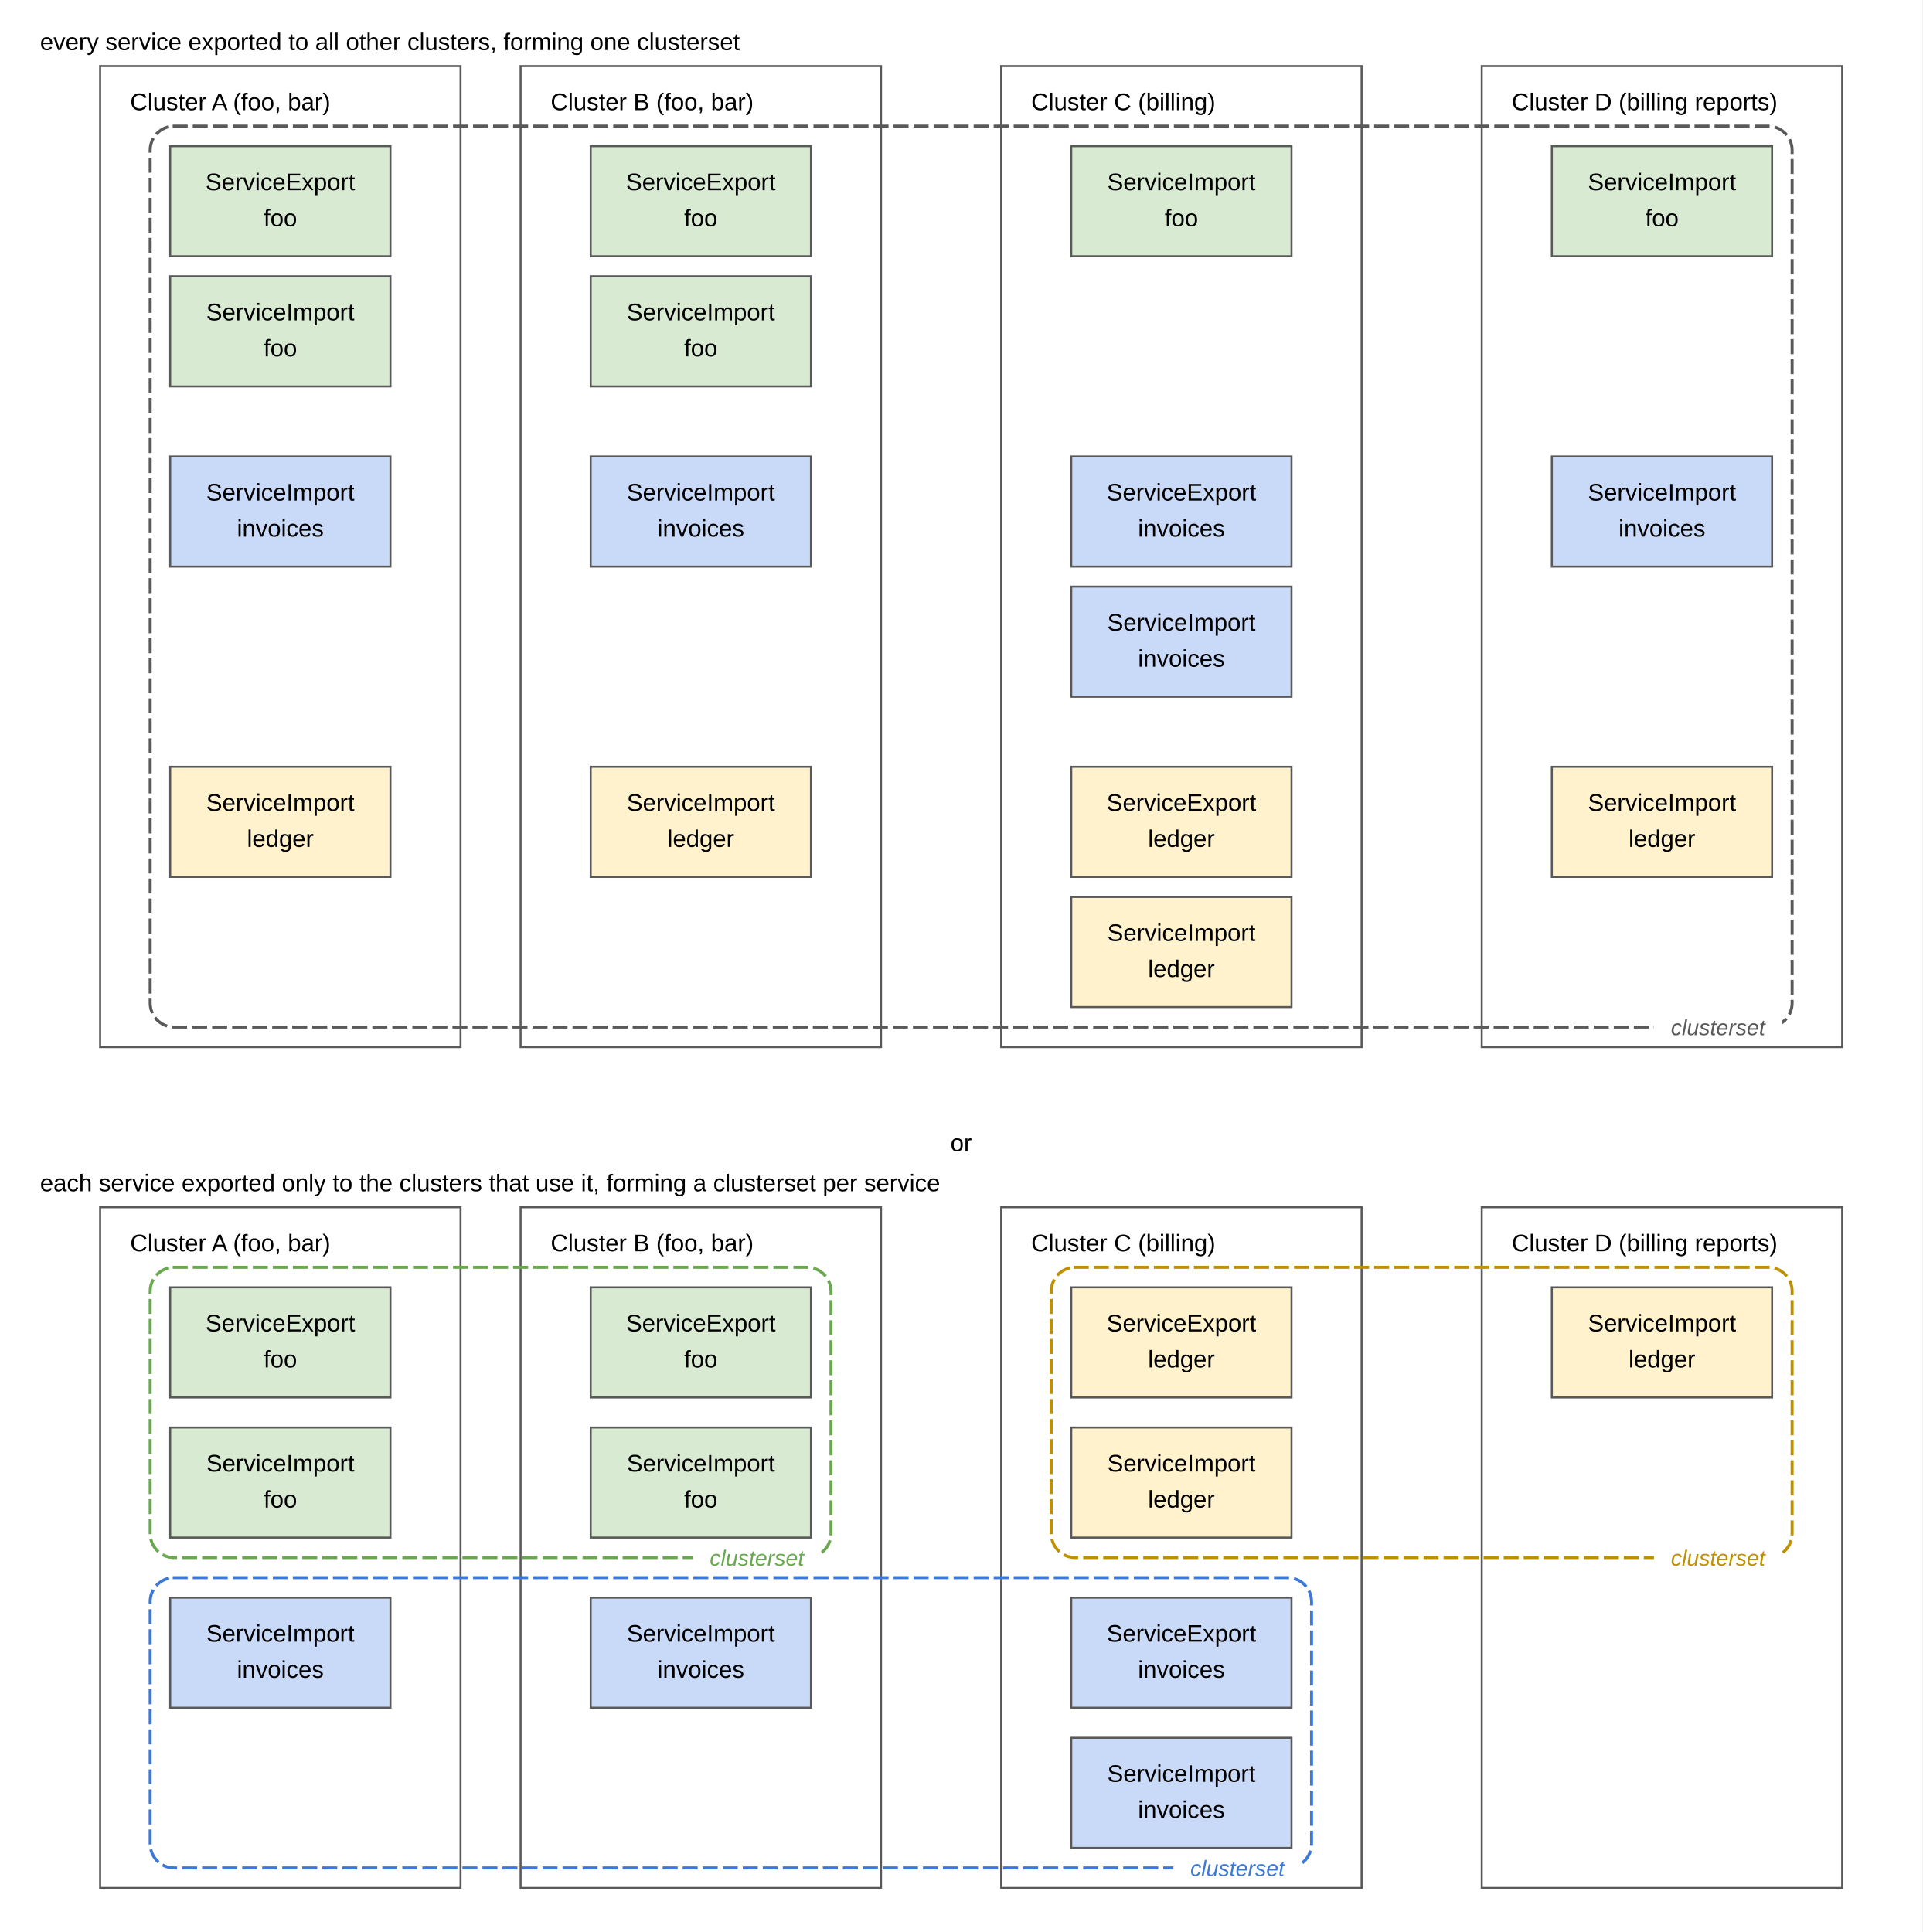
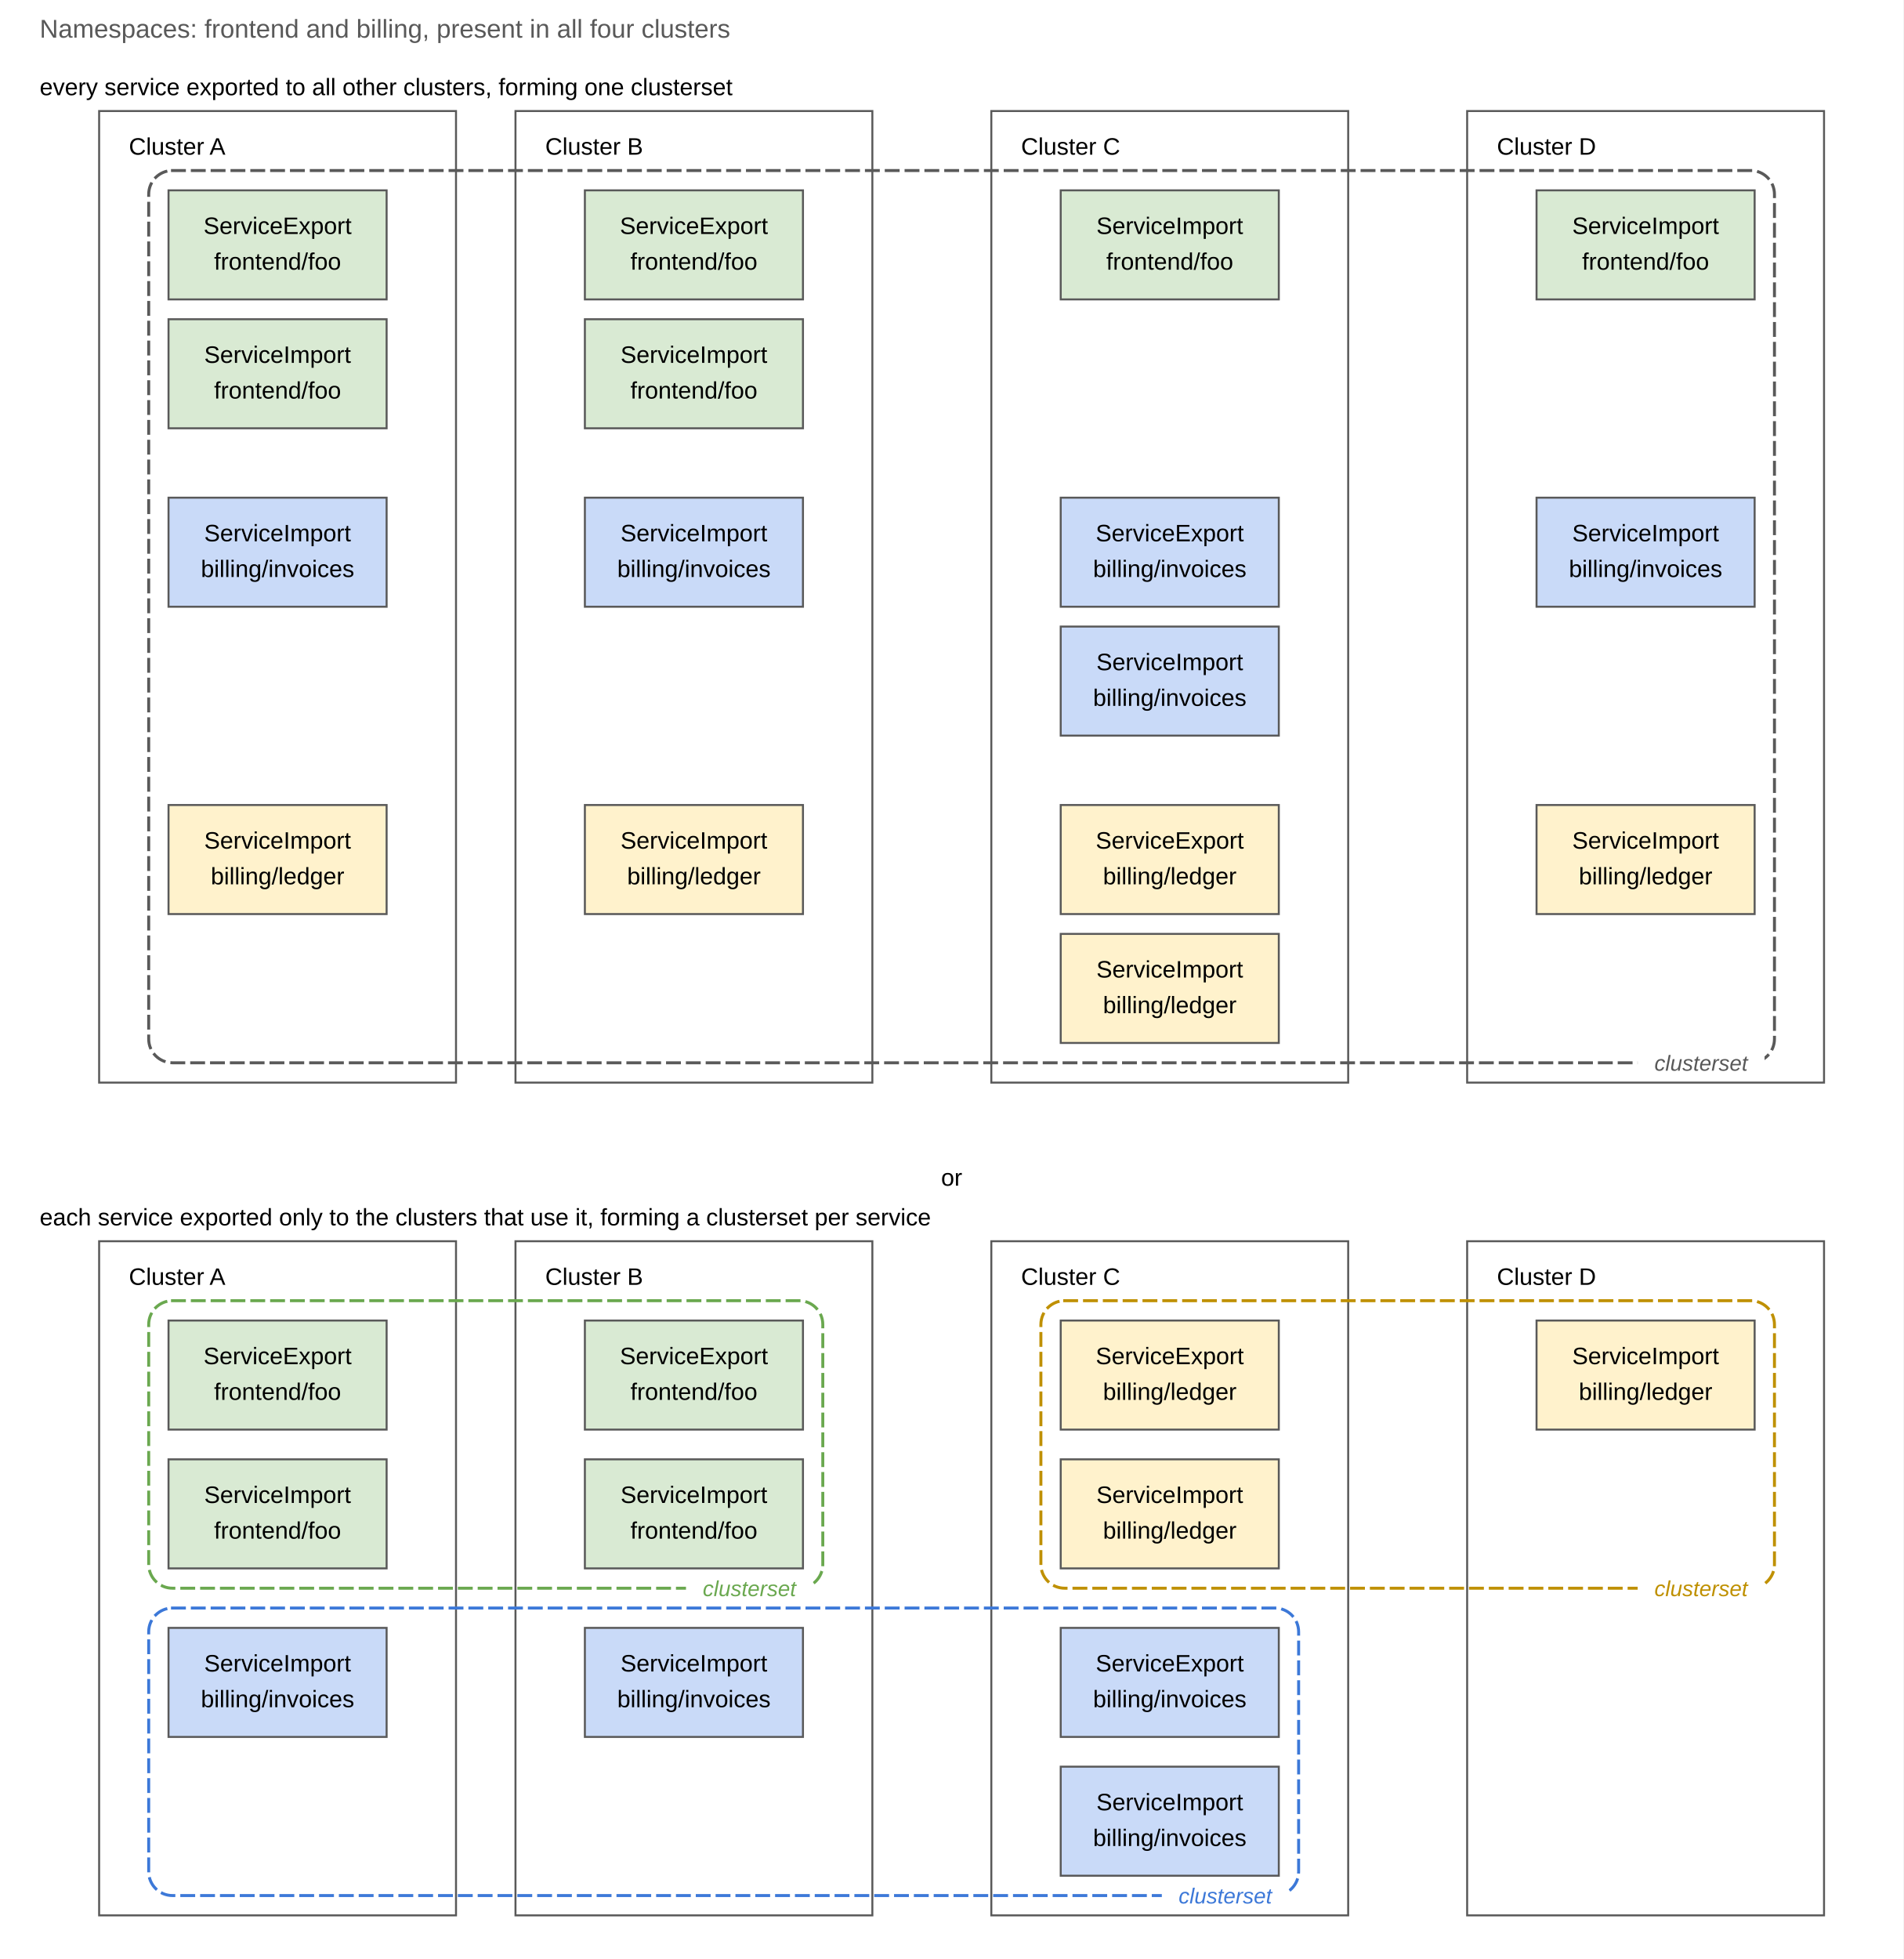
- <svg xmlns="http://www.w3.org/2000/svg" version="1.1" viewBox="0 31 960 965" fill="none" stroke="none" stroke-linecap="square" stroke-miterlimit="10">
-   <rect x="0" y="31" width="960" height="965" fill="#ffffff" />
+ <svg xmlns="http://www.w3.org/2000/svg" version="1.1" viewBox="0 8 960 988" fill="none" stroke="none" stroke-linecap="square" stroke-miterlimit="10">
+   <rect x="0" y="8" width="960" height="988" fill="#ffffff" />
+   <text x="20" y="27" font-family="Arial, sans-serif" font-size="13" fill="#595959">Namespaces: frontend and billing, present in all four clusters</text>
  <text x="20" y="56" font-family="Arial, sans-serif" font-size="12" fill="#000000">every service exported to all other clusters, forming one clusterset</text>
  <rect x="50" y="64" width="180" height="490" fill="#ffffff" stroke="#595959" stroke-width="1" />
-   <text x="65" y="86" font-family="Arial, sans-serif" font-size="12" fill="#000000">Cluster A (foo, bar)</text>
+   <text x="65" y="86" font-family="Arial, sans-serif" font-size="12" fill="#000000">Cluster A</text>
  <rect x="85" y="104" width="110" height="55" fill="#d9ead3" stroke="#595959" stroke-width="1" />
  <text x="140" y="126" font-family="Arial, sans-serif" font-size="12" fill="#000000" text-anchor="middle">ServiceExport</text>
-   <text x="140" y="144" font-family="Arial, sans-serif" font-size="12" fill="#000000" text-anchor="middle">foo</text>
+   <text x="140" y="144" font-family="Arial, sans-serif" font-size="12" fill="#000000" text-anchor="middle">frontend/foo</text>
  <rect x="85" y="169" width="110" height="55" fill="#d9ead3" stroke="#595959" stroke-width="1" />
  <text x="140" y="191" font-family="Arial, sans-serif" font-size="12" fill="#000000" text-anchor="middle">ServiceImport</text>
-   <text x="140" y="209" font-family="Arial, sans-serif" font-size="12" fill="#000000" text-anchor="middle">foo</text>
+   <text x="140" y="209" font-family="Arial, sans-serif" font-size="12" fill="#000000" text-anchor="middle">frontend/foo</text>
  <rect x="85" y="259" width="110" height="55" fill="#c9daf8" stroke="#595959" stroke-width="1" />
  <text x="140" y="281" font-family="Arial, sans-serif" font-size="12" fill="#000000" text-anchor="middle">ServiceImport</text>
-   <text x="140" y="299" font-family="Arial, sans-serif" font-size="12" fill="#000000" text-anchor="middle">invoices</text>
+   <text x="140" y="299" font-family="Arial, sans-serif" font-size="12" fill="#000000" text-anchor="middle">billing/invoices</text>
  <rect x="85" y="414" width="110" height="55" fill="#fff2cc" stroke="#595959" stroke-width="1" />
  <text x="140" y="436" font-family="Arial, sans-serif" font-size="12" fill="#000000" text-anchor="middle">ServiceImport</text>
-   <text x="140" y="454" font-family="Arial, sans-serif" font-size="12" fill="#000000" text-anchor="middle">ledger</text>
+   <text x="140" y="454" font-family="Arial, sans-serif" font-size="12" fill="#000000" text-anchor="middle">billing/ledger</text>
  <rect x="260" y="64" width="180" height="490" fill="#ffffff" stroke="#595959" stroke-width="1" />
-   <text x="275" y="86" font-family="Arial, sans-serif" font-size="12" fill="#000000">Cluster B (foo, bar)</text>
+   <text x="275" y="86" font-family="Arial, sans-serif" font-size="12" fill="#000000">Cluster B</text>
  <rect x="295" y="104" width="110" height="55" fill="#d9ead3" stroke="#595959" stroke-width="1" />
  <text x="350" y="126" font-family="Arial, sans-serif" font-size="12" fill="#000000" text-anchor="middle">ServiceExport</text>
-   <text x="350" y="144" font-family="Arial, sans-serif" font-size="12" fill="#000000" text-anchor="middle">foo</text>
+   <text x="350" y="144" font-family="Arial, sans-serif" font-size="12" fill="#000000" text-anchor="middle">frontend/foo</text>
  <rect x="295" y="169" width="110" height="55" fill="#d9ead3" stroke="#595959" stroke-width="1" />
  <text x="350" y="191" font-family="Arial, sans-serif" font-size="12" fill="#000000" text-anchor="middle">ServiceImport</text>
-   <text x="350" y="209" font-family="Arial, sans-serif" font-size="12" fill="#000000" text-anchor="middle">foo</text>
+   <text x="350" y="209" font-family="Arial, sans-serif" font-size="12" fill="#000000" text-anchor="middle">frontend/foo</text>
  <rect x="295" y="259" width="110" height="55" fill="#c9daf8" stroke="#595959" stroke-width="1" />
  <text x="350" y="281" font-family="Arial, sans-serif" font-size="12" fill="#000000" text-anchor="middle">ServiceImport</text>
-   <text x="350" y="299" font-family="Arial, sans-serif" font-size="12" fill="#000000" text-anchor="middle">invoices</text>
+   <text x="350" y="299" font-family="Arial, sans-serif" font-size="12" fill="#000000" text-anchor="middle">billing/invoices</text>
  <rect x="295" y="414" width="110" height="55" fill="#fff2cc" stroke="#595959" stroke-width="1" />
  <text x="350" y="436" font-family="Arial, sans-serif" font-size="12" fill="#000000" text-anchor="middle">ServiceImport</text>
-   <text x="350" y="454" font-family="Arial, sans-serif" font-size="12" fill="#000000" text-anchor="middle">ledger</text>
+   <text x="350" y="454" font-family="Arial, sans-serif" font-size="12" fill="#000000" text-anchor="middle">billing/ledger</text>
  <rect x="500" y="64" width="180" height="490" fill="#ffffff" stroke="#595959" stroke-width="1" />
-   <text x="515" y="86" font-family="Arial, sans-serif" font-size="12" fill="#000000">Cluster C (billing)</text>
+   <text x="515" y="86" font-family="Arial, sans-serif" font-size="12" fill="#000000">Cluster C</text>
  <rect x="535" y="104" width="110" height="55" fill="#d9ead3" stroke="#595959" stroke-width="1" />
  <text x="590" y="126" font-family="Arial, sans-serif" font-size="12" fill="#000000" text-anchor="middle">ServiceImport</text>
-   <text x="590" y="144" font-family="Arial, sans-serif" font-size="12" fill="#000000" text-anchor="middle">foo</text>
+   <text x="590" y="144" font-family="Arial, sans-serif" font-size="12" fill="#000000" text-anchor="middle">frontend/foo</text>
  <rect x="535" y="259" width="110" height="55" fill="#c9daf8" stroke="#595959" stroke-width="1" />
  <text x="590" y="281" font-family="Arial, sans-serif" font-size="12" fill="#000000" text-anchor="middle">ServiceExport</text>
-   <text x="590" y="299" font-family="Arial, sans-serif" font-size="12" fill="#000000" text-anchor="middle">invoices</text>
+   <text x="590" y="299" font-family="Arial, sans-serif" font-size="12" fill="#000000" text-anchor="middle">billing/invoices</text>
  <rect x="535" y="324" width="110" height="55" fill="#c9daf8" stroke="#595959" stroke-width="1" />
  <text x="590" y="346" font-family="Arial, sans-serif" font-size="12" fill="#000000" text-anchor="middle">ServiceImport</text>
-   <text x="590" y="364" font-family="Arial, sans-serif" font-size="12" fill="#000000" text-anchor="middle">invoices</text>
+   <text x="590" y="364" font-family="Arial, sans-serif" font-size="12" fill="#000000" text-anchor="middle">billing/invoices</text>
  <rect x="535" y="414" width="110" height="55" fill="#fff2cc" stroke="#595959" stroke-width="1" />
  <text x="590" y="436" font-family="Arial, sans-serif" font-size="12" fill="#000000" text-anchor="middle">ServiceExport</text>
-   <text x="590" y="454" font-family="Arial, sans-serif" font-size="12" fill="#000000" text-anchor="middle">ledger</text>
+   <text x="590" y="454" font-family="Arial, sans-serif" font-size="12" fill="#000000" text-anchor="middle">billing/ledger</text>
  <rect x="535" y="479" width="110" height="55" fill="#fff2cc" stroke="#595959" stroke-width="1" />
  <text x="590" y="501" font-family="Arial, sans-serif" font-size="12" fill="#000000" text-anchor="middle">ServiceImport</text>
-   <text x="590" y="519" font-family="Arial, sans-serif" font-size="12" fill="#000000" text-anchor="middle">ledger</text>
+   <text x="590" y="519" font-family="Arial, sans-serif" font-size="12" fill="#000000" text-anchor="middle">billing/ledger</text>
  <rect x="740" y="64" width="180" height="490" fill="#ffffff" stroke="#595959" stroke-width="1" />
-   <text x="755" y="86" font-family="Arial, sans-serif" font-size="12" fill="#000000">Cluster D (billing reports)</text>
+   <text x="755" y="86" font-family="Arial, sans-serif" font-size="12" fill="#000000">Cluster D</text>
  <rect x="775" y="104" width="110" height="55" fill="#d9ead3" stroke="#595959" stroke-width="1" />
  <text x="830" y="126" font-family="Arial, sans-serif" font-size="12" fill="#000000" text-anchor="middle">ServiceImport</text>
-   <text x="830" y="144" font-family="Arial, sans-serif" font-size="12" fill="#000000" text-anchor="middle">foo</text>
+   <text x="830" y="144" font-family="Arial, sans-serif" font-size="12" fill="#000000" text-anchor="middle">frontend/foo</text>
  <rect x="775" y="259" width="110" height="55" fill="#c9daf8" stroke="#595959" stroke-width="1" />
  <text x="830" y="281" font-family="Arial, sans-serif" font-size="12" fill="#000000" text-anchor="middle">ServiceImport</text>
-   <text x="830" y="299" font-family="Arial, sans-serif" font-size="12" fill="#000000" text-anchor="middle">invoices</text>
+   <text x="830" y="299" font-family="Arial, sans-serif" font-size="12" fill="#000000" text-anchor="middle">billing/invoices</text>
  <rect x="775" y="414" width="110" height="55" fill="#fff2cc" stroke="#595959" stroke-width="1" />
  <text x="830" y="436" font-family="Arial, sans-serif" font-size="12" fill="#000000" text-anchor="middle">ServiceImport</text>
-   <text x="830" y="454" font-family="Arial, sans-serif" font-size="12" fill="#000000" text-anchor="middle">ledger</text>
+   <text x="830" y="454" font-family="Arial, sans-serif" font-size="12" fill="#000000" text-anchor="middle">billing/ledger</text>
  <rect x="75" y="94" width="820" height="450" rx="12" fill="none" stroke="#595959" stroke-width="1.5" stroke-dasharray="6,4" />
  <rect x="826" y="538" width="64" height="13" fill="#ffffff" />
  <text x="858" y="548" font-family="Arial, sans-serif" font-size="11" font-style="italic" fill="#595959" text-anchor="middle">clusterset</text>
  <text x="480" y="606" font-family="Arial, sans-serif" font-size="12" fill="#000000" text-anchor="middle">or</text>
  <text x="20" y="626" font-family="Arial, sans-serif" font-size="12" fill="#000000">each service exported only to the clusters that use it, forming a clusterset per service</text>
  <rect x="50" y="634" width="180" height="340" fill="#ffffff" stroke="#595959" stroke-width="1" />
-   <text x="65" y="656" font-family="Arial, sans-serif" font-size="12" fill="#000000">Cluster A (foo, bar)</text>
+   <text x="65" y="656" font-family="Arial, sans-serif" font-size="12" fill="#000000">Cluster A</text>
  <rect x="85" y="674" width="110" height="55" fill="#d9ead3" stroke="#595959" stroke-width="1" />
  <text x="140" y="696" font-family="Arial, sans-serif" font-size="12" fill="#000000" text-anchor="middle">ServiceExport</text>
-   <text x="140" y="714" font-family="Arial, sans-serif" font-size="12" fill="#000000" text-anchor="middle">foo</text>
+   <text x="140" y="714" font-family="Arial, sans-serif" font-size="12" fill="#000000" text-anchor="middle">frontend/foo</text>
  <rect x="85" y="744" width="110" height="55" fill="#d9ead3" stroke="#595959" stroke-width="1" />
  <text x="140" y="766" font-family="Arial, sans-serif" font-size="12" fill="#000000" text-anchor="middle">ServiceImport</text>
-   <text x="140" y="784" font-family="Arial, sans-serif" font-size="12" fill="#000000" text-anchor="middle">foo</text>
+   <text x="140" y="784" font-family="Arial, sans-serif" font-size="12" fill="#000000" text-anchor="middle">frontend/foo</text>
  <rect x="85" y="829" width="110" height="55" fill="#c9daf8" stroke="#595959" stroke-width="1" />
  <text x="140" y="851" font-family="Arial, sans-serif" font-size="12" fill="#000000" text-anchor="middle">ServiceImport</text>
-   <text x="140" y="869" font-family="Arial, sans-serif" font-size="12" fill="#000000" text-anchor="middle">invoices</text>
+   <text x="140" y="869" font-family="Arial, sans-serif" font-size="12" fill="#000000" text-anchor="middle">billing/invoices</text>
  <rect x="260" y="634" width="180" height="340" fill="#ffffff" stroke="#595959" stroke-width="1" />
-   <text x="275" y="656" font-family="Arial, sans-serif" font-size="12" fill="#000000">Cluster B (foo, bar)</text>
+   <text x="275" y="656" font-family="Arial, sans-serif" font-size="12" fill="#000000">Cluster B</text>
  <rect x="295" y="674" width="110" height="55" fill="#d9ead3" stroke="#595959" stroke-width="1" />
  <text x="350" y="696" font-family="Arial, sans-serif" font-size="12" fill="#000000" text-anchor="middle">ServiceExport</text>
-   <text x="350" y="714" font-family="Arial, sans-serif" font-size="12" fill="#000000" text-anchor="middle">foo</text>
+   <text x="350" y="714" font-family="Arial, sans-serif" font-size="12" fill="#000000" text-anchor="middle">frontend/foo</text>
  <rect x="295" y="744" width="110" height="55" fill="#d9ead3" stroke="#595959" stroke-width="1" />
  <text x="350" y="766" font-family="Arial, sans-serif" font-size="12" fill="#000000" text-anchor="middle">ServiceImport</text>
-   <text x="350" y="784" font-family="Arial, sans-serif" font-size="12" fill="#000000" text-anchor="middle">foo</text>
+   <text x="350" y="784" font-family="Arial, sans-serif" font-size="12" fill="#000000" text-anchor="middle">frontend/foo</text>
  <rect x="295" y="829" width="110" height="55" fill="#c9daf8" stroke="#595959" stroke-width="1" />
  <text x="350" y="851" font-family="Arial, sans-serif" font-size="12" fill="#000000" text-anchor="middle">ServiceImport</text>
-   <text x="350" y="869" font-family="Arial, sans-serif" font-size="12" fill="#000000" text-anchor="middle">invoices</text>
+   <text x="350" y="869" font-family="Arial, sans-serif" font-size="12" fill="#000000" text-anchor="middle">billing/invoices</text>
  <rect x="500" y="634" width="180" height="340" fill="#ffffff" stroke="#595959" stroke-width="1" />
-   <text x="515" y="656" font-family="Arial, sans-serif" font-size="12" fill="#000000">Cluster C (billing)</text>
+   <text x="515" y="656" font-family="Arial, sans-serif" font-size="12" fill="#000000">Cluster C</text>
  <rect x="535" y="674" width="110" height="55" fill="#fff2cc" stroke="#595959" stroke-width="1" />
  <text x="590" y="696" font-family="Arial, sans-serif" font-size="12" fill="#000000" text-anchor="middle">ServiceExport</text>
-   <text x="590" y="714" font-family="Arial, sans-serif" font-size="12" fill="#000000" text-anchor="middle">ledger</text>
+   <text x="590" y="714" font-family="Arial, sans-serif" font-size="12" fill="#000000" text-anchor="middle">billing/ledger</text>
  <rect x="535" y="744" width="110" height="55" fill="#fff2cc" stroke="#595959" stroke-width="1" />
  <text x="590" y="766" font-family="Arial, sans-serif" font-size="12" fill="#000000" text-anchor="middle">ServiceImport</text>
-   <text x="590" y="784" font-family="Arial, sans-serif" font-size="12" fill="#000000" text-anchor="middle">ledger</text>
+   <text x="590" y="784" font-family="Arial, sans-serif" font-size="12" fill="#000000" text-anchor="middle">billing/ledger</text>
  <rect x="535" y="829" width="110" height="55" fill="#c9daf8" stroke="#595959" stroke-width="1" />
  <text x="590" y="851" font-family="Arial, sans-serif" font-size="12" fill="#000000" text-anchor="middle">ServiceExport</text>
-   <text x="590" y="869" font-family="Arial, sans-serif" font-size="12" fill="#000000" text-anchor="middle">invoices</text>
+   <text x="590" y="869" font-family="Arial, sans-serif" font-size="12" fill="#000000" text-anchor="middle">billing/invoices</text>
  <rect x="535" y="899" width="110" height="55" fill="#c9daf8" stroke="#595959" stroke-width="1" />
  <text x="590" y="921" font-family="Arial, sans-serif" font-size="12" fill="#000000" text-anchor="middle">ServiceImport</text>
-   <text x="590" y="939" font-family="Arial, sans-serif" font-size="12" fill="#000000" text-anchor="middle">invoices</text>
+   <text x="590" y="939" font-family="Arial, sans-serif" font-size="12" fill="#000000" text-anchor="middle">billing/invoices</text>
  <rect x="740" y="634" width="180" height="340" fill="#ffffff" stroke="#595959" stroke-width="1" />
-   <text x="755" y="656" font-family="Arial, sans-serif" font-size="12" fill="#000000">Cluster D (billing reports)</text>
+   <text x="755" y="656" font-family="Arial, sans-serif" font-size="12" fill="#000000">Cluster D</text>
  <rect x="775" y="674" width="110" height="55" fill="#fff2cc" stroke="#595959" stroke-width="1" />
  <text x="830" y="696" font-family="Arial, sans-serif" font-size="12" fill="#000000" text-anchor="middle">ServiceImport</text>
-   <text x="830" y="714" font-family="Arial, sans-serif" font-size="12" fill="#000000" text-anchor="middle">ledger</text>
+   <text x="830" y="714" font-family="Arial, sans-serif" font-size="12" fill="#000000" text-anchor="middle">billing/ledger</text>
  <rect x="75" y="664" width="340" height="145" rx="12" fill="none" stroke="#6aa84f" stroke-width="1.5" stroke-dasharray="6,4" />
  <rect x="525" y="664" width="370" height="145" rx="12" fill="none" stroke="#bf9000" stroke-width="1.5" stroke-dasharray="6,4" />
  <rect x="75" y="819" width="580" height="145" rx="12" fill="none" stroke="#3c78d8" stroke-width="1.5" stroke-dasharray="6,4" />
  <rect x="346" y="803" width="64" height="13" fill="#ffffff" />
  <text x="378" y="813" font-family="Arial, sans-serif" font-size="11" font-style="italic" fill="#6aa84f" text-anchor="middle">clusterset</text>
  <rect x="826" y="803" width="64" height="13" fill="#ffffff" />
  <text x="858" y="813" font-family="Arial, sans-serif" font-size="11" font-style="italic" fill="#bf9000" text-anchor="middle">clusterset</text>
  <rect x="586" y="958" width="64" height="13" fill="#ffffff" />
  <text x="618" y="968" font-family="Arial, sans-serif" font-size="11" font-style="italic" fill="#3c78d8" text-anchor="middle">clusterset</text>
</svg>
